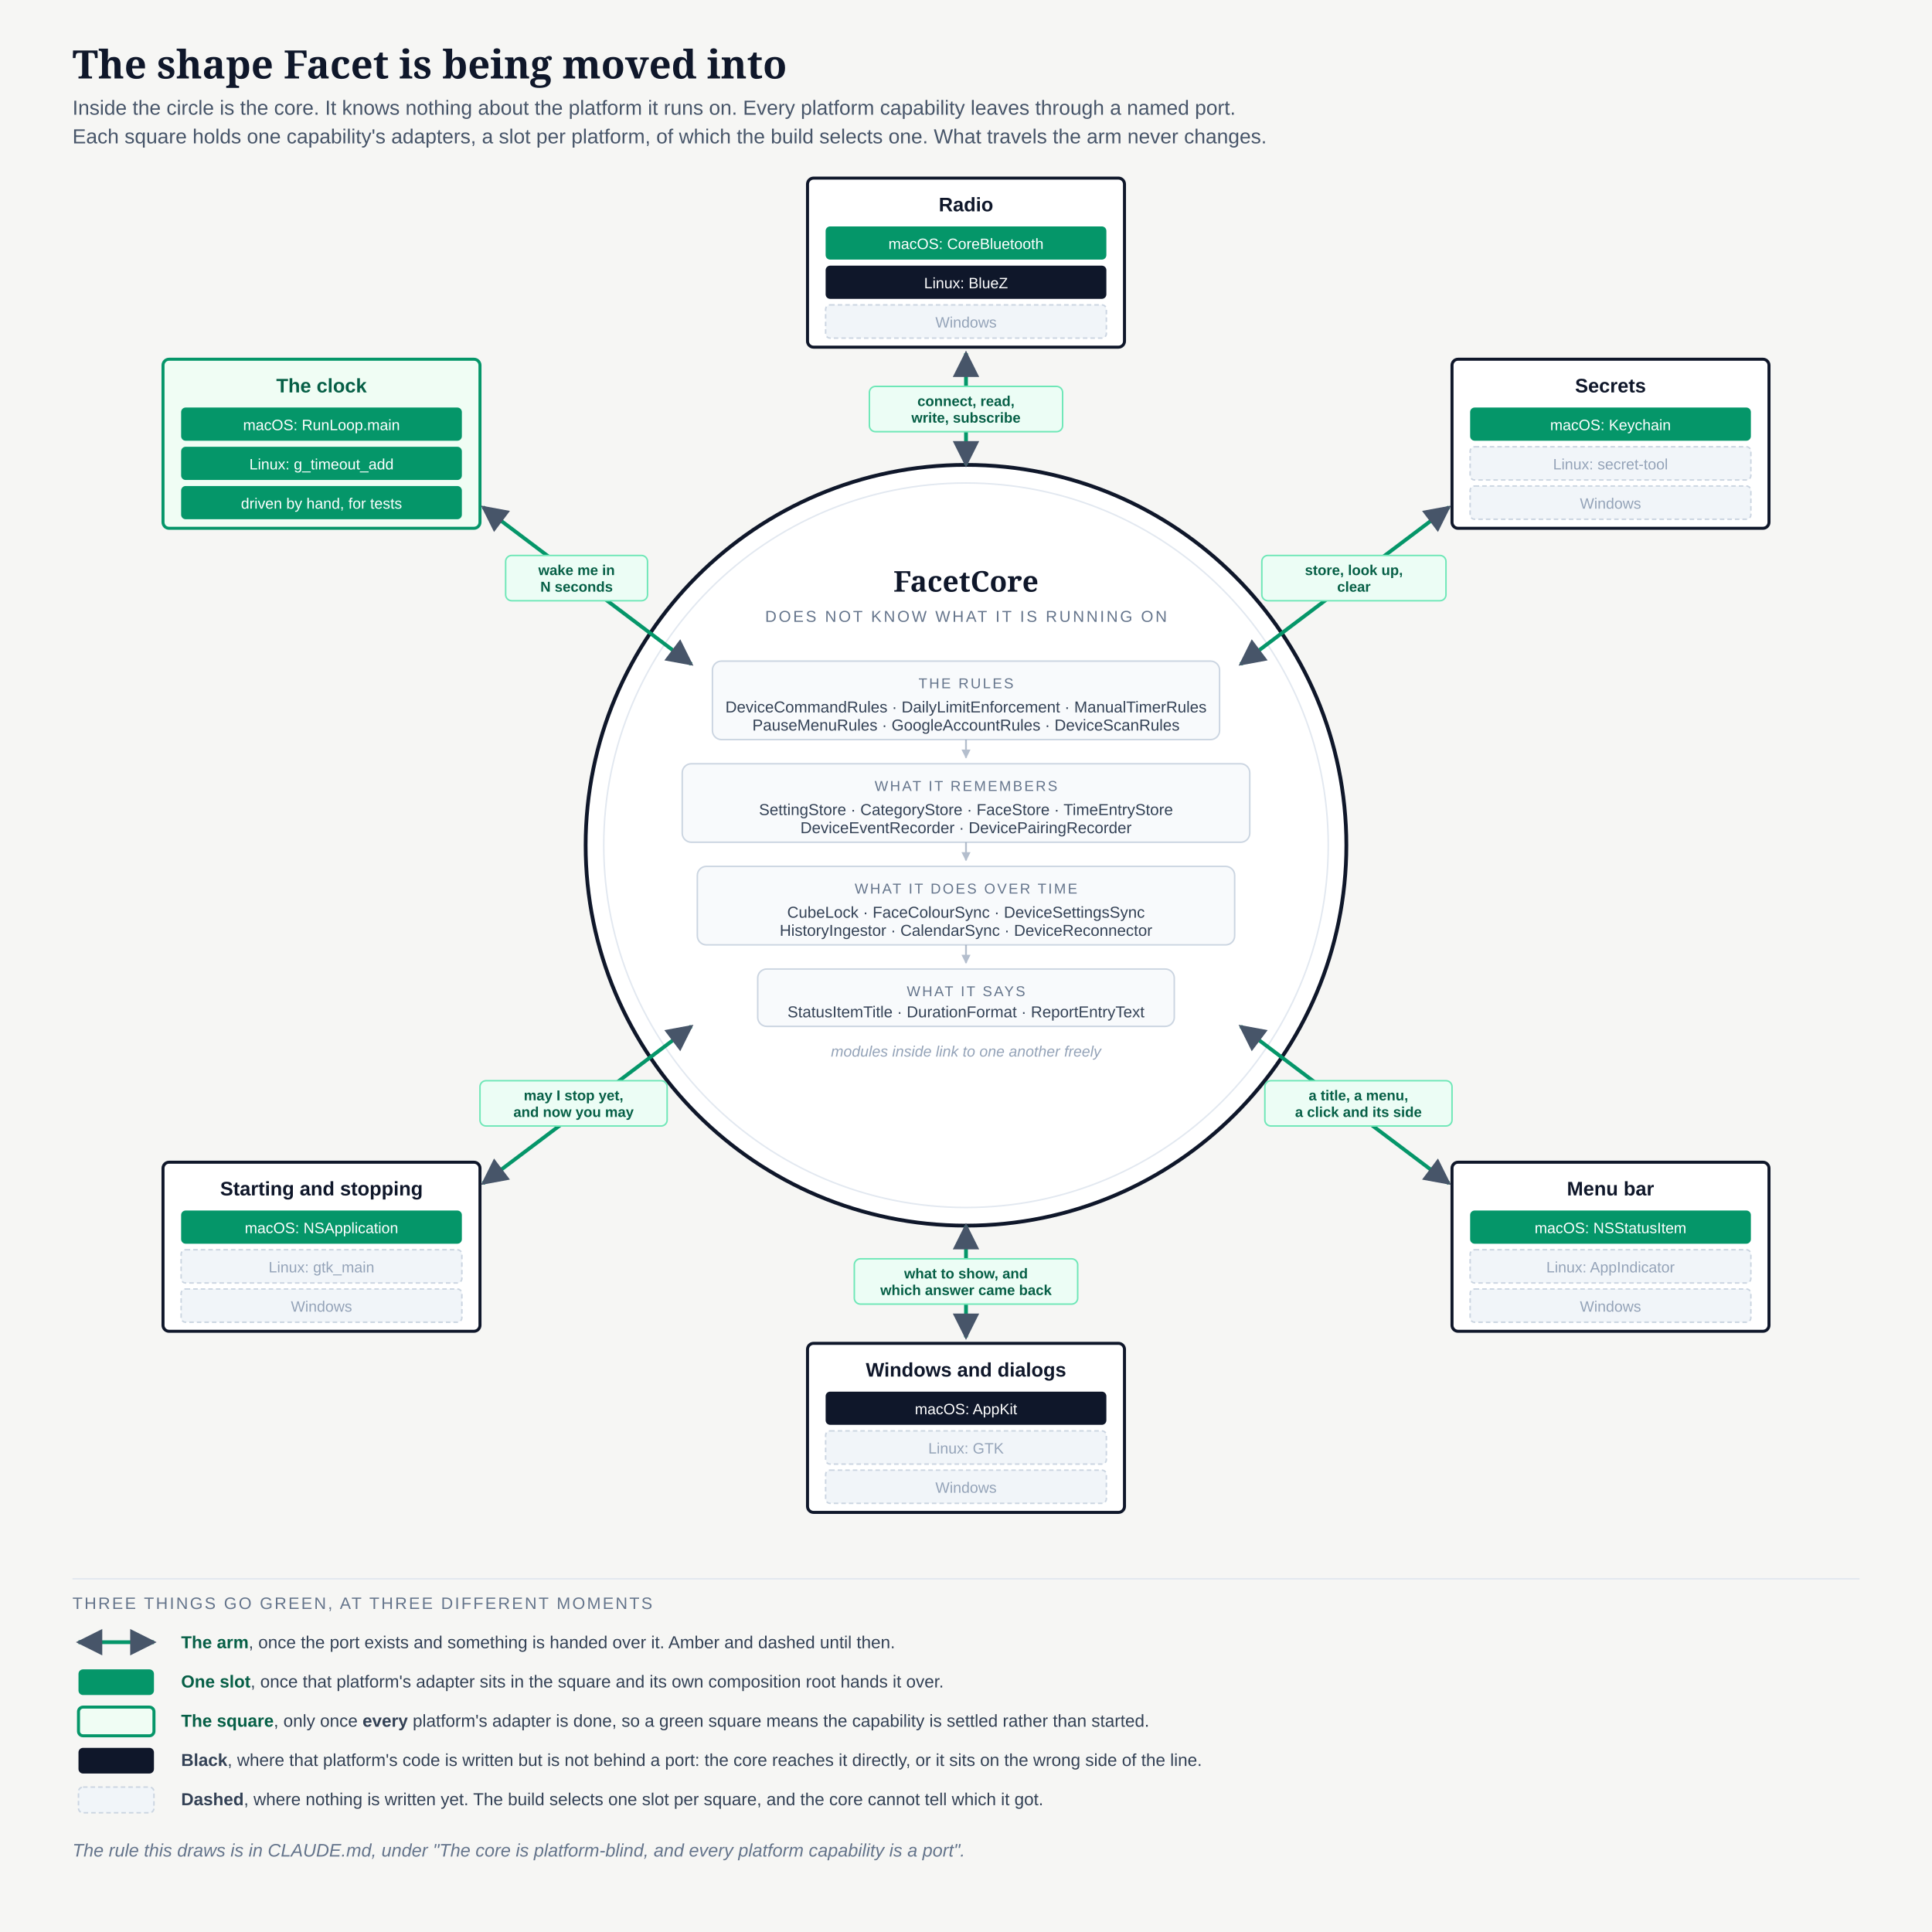
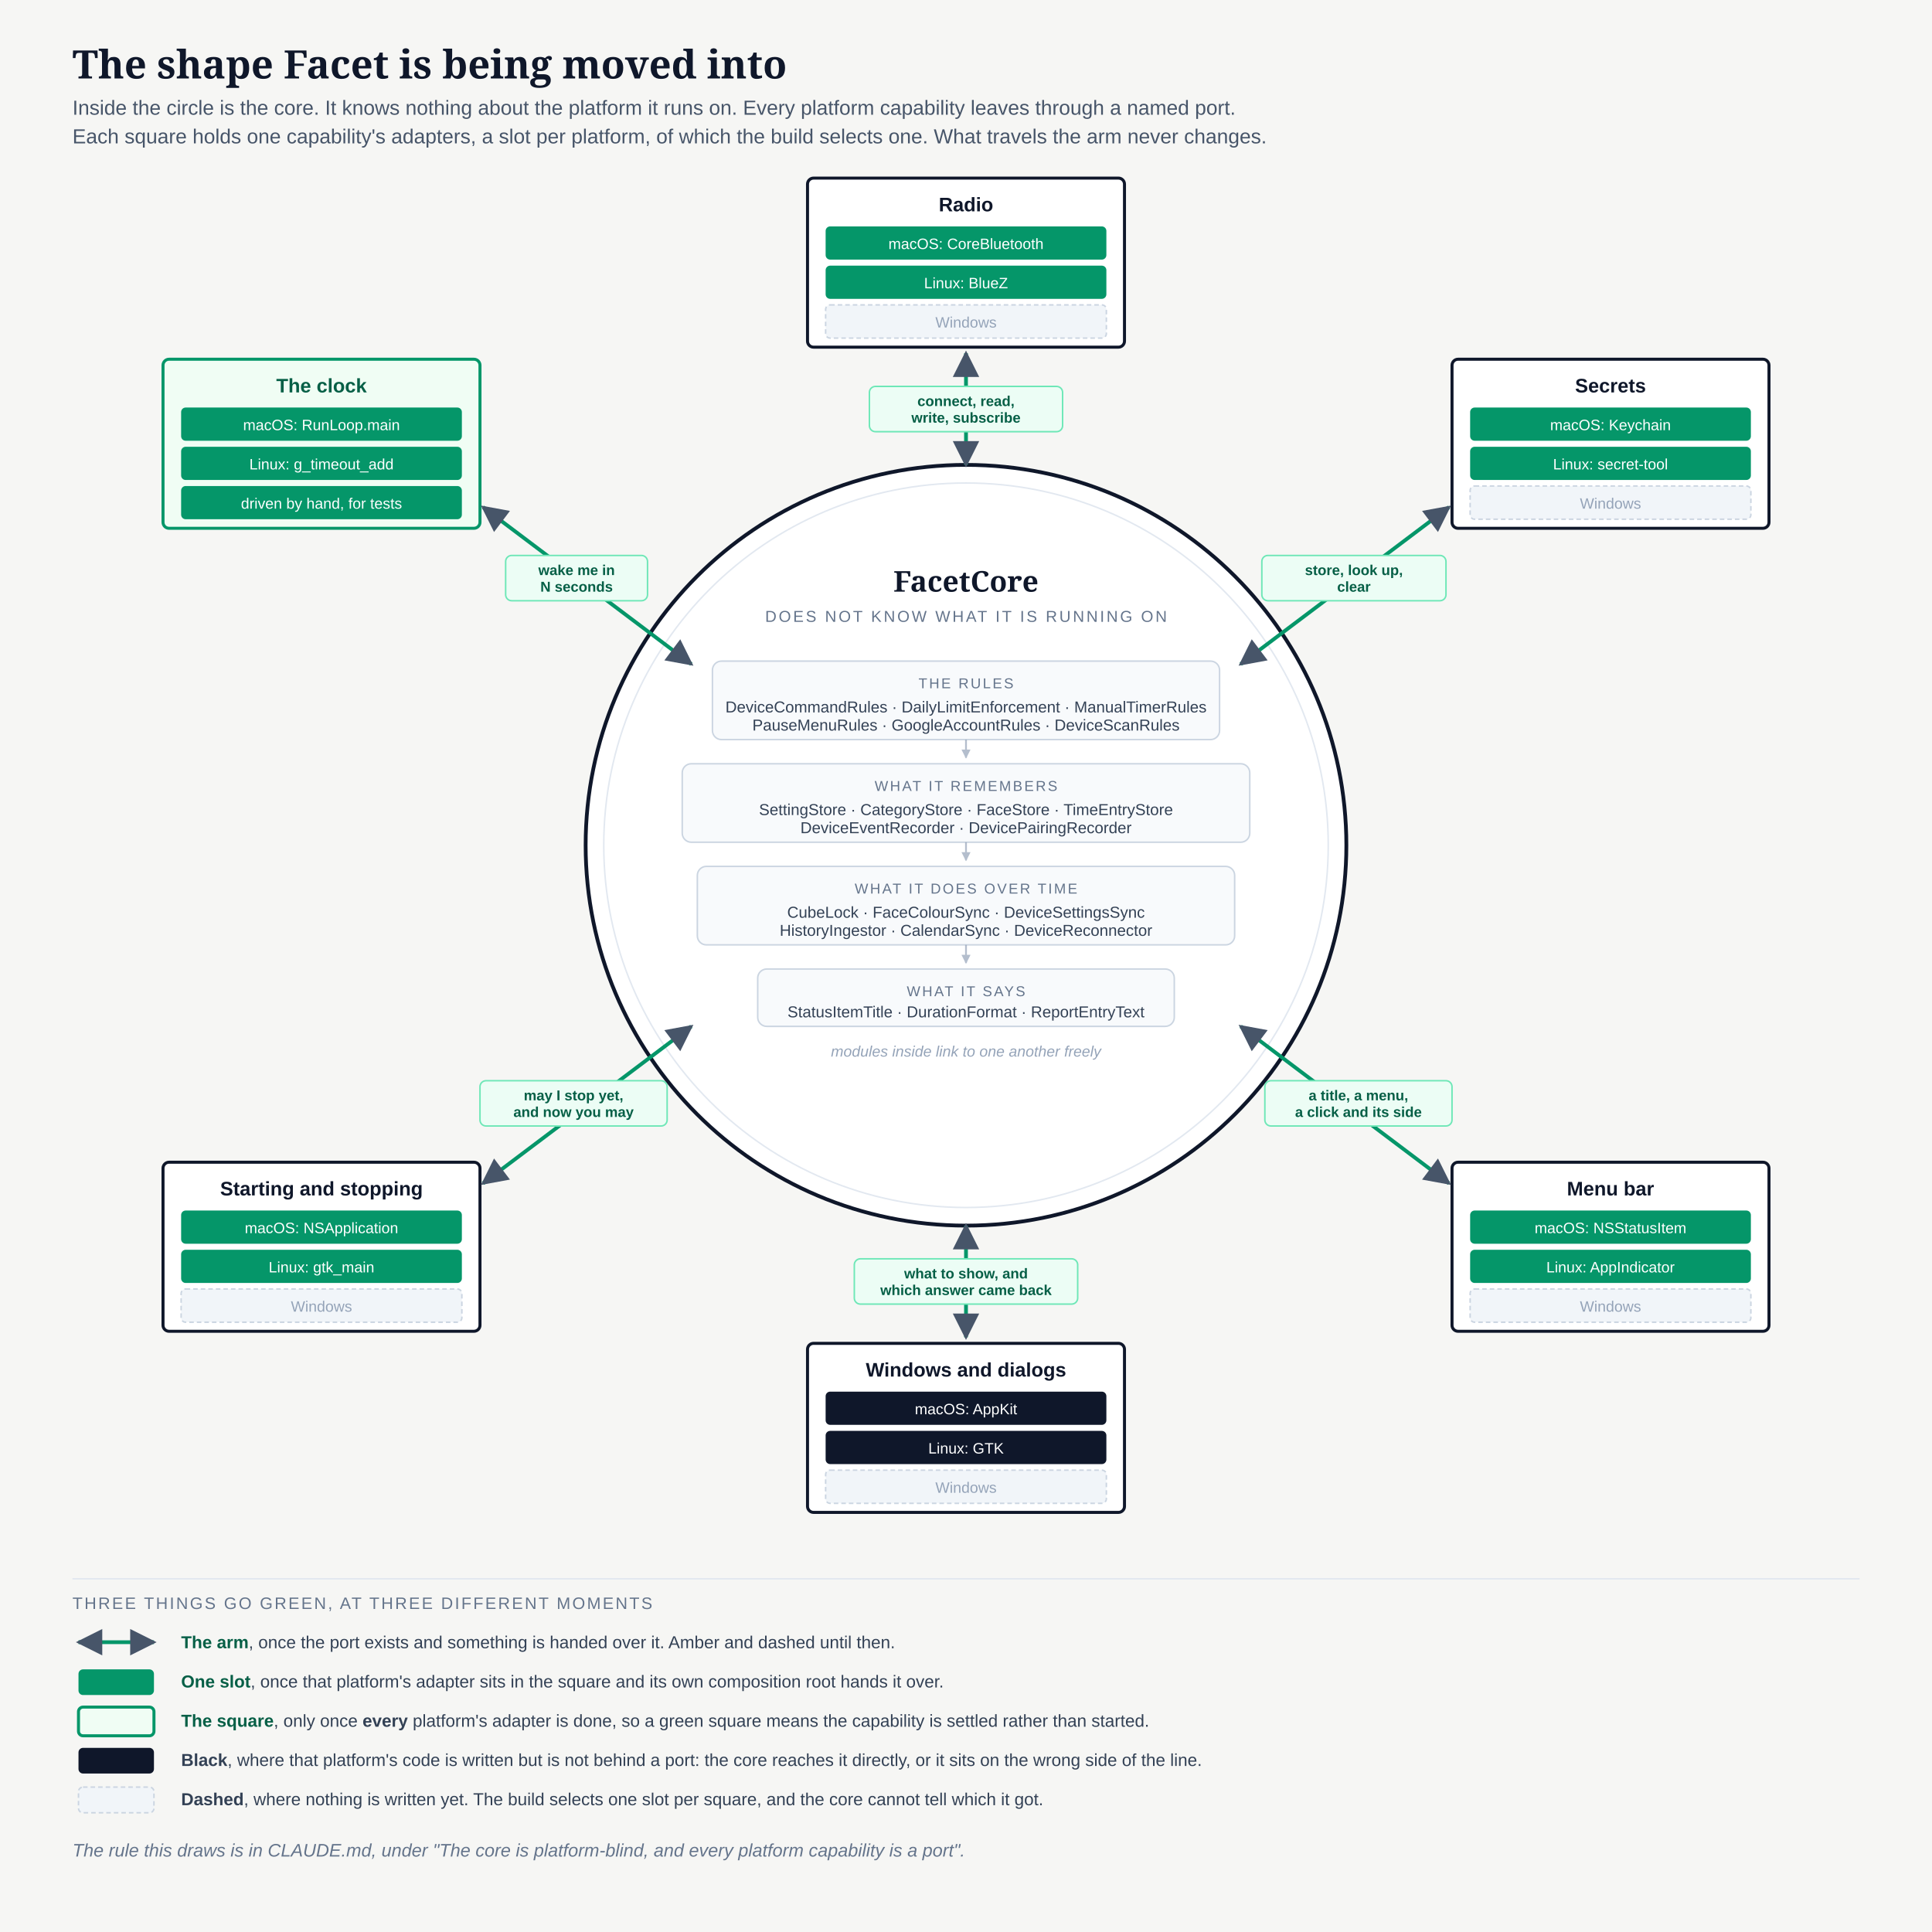
<svg xmlns="http://www.w3.org/2000/svg" viewBox="0 0 1280 1280" width="1280" height="1280" font-family="'IBM Plex Sans','Helvetica Neue',Arial,sans-serif">
  <defs>
    <marker id="arrow" viewBox="0 0 10 10" refX="9" refY="5" markerWidth="7" markerHeight="7" orient="auto-start-reverse">
      <path d="M 0 0 L 10 5 L 0 10 z" fill="#475569" />
    </marker>
    <marker id="arrowMissing" viewBox="0 0 10 10" refX="9" refY="5" markerWidth="7" markerHeight="7" orient="auto-start-reverse">
      <path d="M 0 0 L 10 5 L 0 10 z" fill="#b45309" />
    </marker>
    <marker id="arrowSmall" viewBox="0 0 10 10" refX="9" refY="5" markerWidth="5" markerHeight="5" orient="auto-start-reverse">
      <path d="M 0 0 L 10 5 L 0 10 z" fill="#94a3b8" />
    </marker>
  </defs>
  <rect width="1280" height="1280" fill="#f6f6f4" />
  <text x="48" y="52" font-size="26" font-weight="600" fill="#0f172a" font-family="Newsreader,Georgia,serif">The shape Facet is being moved into</text>
  <text x="48" y="76" font-size="13.5" fill="#475569">Inside the circle is the core. It knows nothing about the platform it runs on. Every platform capability leaves through a named port.</text>
  <text x="48" y="95" font-size="13.5" fill="#475569">Each square holds one capability's adapters, a slot per platform, of which the build selects one. What travels the arm never changes.</text>
  <circle cx="640" cy="560" r="252" fill="#ffffff" stroke="#0f172a" stroke-width="2.5" />
  <circle cx="640" cy="560" r="240" fill="none" stroke="#e2e8f0" stroke-width="1" />
  <text x="640" y="392" text-anchor="middle" font-size="19" font-weight="600" fill="#0f172a" font-family="Newsreader,Georgia,serif">FacetCore</text>
  <text x="640" y="412" text-anchor="middle" font-size="10.5" fill="#64748b" letter-spacing="1.4">DOES NOT KNOW WHAT IT IS RUNNING ON</text>
  <g font-size="11" fill="#334155" text-anchor="middle">
    <rect x="472" y="438" width="336" height="52" rx="6" fill="#f8fafc" stroke="#cbd5e1" />
    <text x="640" y="456" font-size="9.5" fill="#64748b" letter-spacing="1.2">THE RULES</text>
    <text x="640" y="472" font-size="10.5">DeviceCommandRules · DailyLimitEnforcement · ManualTimerRules</text>
    <text x="640" y="484" font-size="10.5">PauseMenuRules · GoogleAccountRules · DeviceScanRules</text>
    <rect x="452" y="506" width="376" height="52" rx="6" fill="#f8fafc" stroke="#cbd5e1" />
    <text x="640" y="524" font-size="9.5" fill="#64748b" letter-spacing="1.2">WHAT IT REMEMBERS</text>
    <text x="640" y="540" font-size="10.5">SettingStore · CategoryStore · FaceStore · TimeEntryStore</text>
    <text x="640" y="552" font-size="10.5">DeviceEventRecorder · DevicePairingRecorder</text>
    <rect x="462" y="574" width="356" height="52" rx="6" fill="#f8fafc" stroke="#cbd5e1" />
    <text x="640" y="592" font-size="9.5" fill="#64748b" letter-spacing="1.2">WHAT IT DOES OVER TIME</text>
    <text x="640" y="608" font-size="10.5">CubeLock · FaceColourSync · DeviceSettingsSync</text>
    <text x="640" y="620" font-size="10.5">HistoryIngestor · CalendarSync · DeviceReconnector</text>
    <rect x="502" y="642" width="276" height="38" rx="6" fill="#f8fafc" stroke="#cbd5e1" />
    <text x="640" y="660" font-size="9.5" fill="#64748b" letter-spacing="1.2">WHAT IT SAYS</text>
    <text x="640" y="674" font-size="10.5">StatusItemTitle · DurationFormat · ReportEntryText</text>
  </g>
  <g stroke="#94a3b8" stroke-width="1.2" marker-end="url(#arrowSmall)" opacity="0.7">
    <line x1="640" y1="490" x2="640" y2="502" />
    <line x1="640" y1="558" x2="640" y2="570" />
    <line x1="640" y1="626" x2="640" y2="638" />
  </g>
  <text x="640" y="700" text-anchor="middle" font-size="10" fill="#94a3b8" font-style="italic">modules inside link to one another freely</text>
  <g>
    <rect x="535" y="118" width="210" height="112" rx="4" fill="#ffffff" stroke="#0f172a" stroke-width="2" />
    <text x="640" y="140" text-anchor="middle" font-size="13" font-weight="600" fill="#0f172a">Radio</text>
    <rect x="547" y="150" width="186" height="22" rx="3" fill="#059669" />
    <text x="640" y="165" text-anchor="middle" font-size="10" fill="#ffffff">macOS: CoreBluetooth</text>
-     <rect x="547" y="176" width="186" height="22" rx="3" fill="#0f172a" />
+     <rect x="547" y="176" width="186" height="22" rx="3" fill="#059669" />
    <text x="640" y="191" text-anchor="middle" font-size="10" fill="#ffffff">Linux: BlueZ</text>
    <rect x="547" y="202" width="186" height="22" rx="3" fill="#f1f5f9" stroke="#cbd5e1" stroke-dasharray="3 2" />
    <text x="640" y="217" text-anchor="middle" font-size="10" fill="#94a3b8">Windows</text>
  </g>
  <line x1="640" y1="308" x2="640" y2="234" stroke="#059669" stroke-width="2.5" marker-end="url(#arrow)" marker-start="url(#arrow)" />
  <rect x="576" y="256" width="128" height="30" rx="4" fill="#ecfdf5" stroke="#6ee7b7" />
  <text x="640" y="269" text-anchor="middle" font-size="9.5" fill="#065f46" font-weight="600">connect, read,</text>
  <text x="640" y="280" text-anchor="middle" font-size="9.5" fill="#065f46" font-weight="600">write, subscribe</text>
  <g>
    <rect x="962" y="238" width="210" height="112" rx="4" fill="#ffffff" stroke="#0f172a" stroke-width="2" />
    <text x="1067" y="260" text-anchor="middle" font-size="13" font-weight="600" fill="#0f172a">Secrets</text>
    <rect x="974" y="270" width="186" height="22" rx="3" fill="#059669" />
    <text x="1067" y="285" text-anchor="middle" font-size="10" fill="#ffffff">macOS: Keychain</text>
-     <rect x="974" y="296" width="186" height="22" rx="3" fill="#f1f5f9" stroke="#cbd5e1" stroke-dasharray="3 2" />
-     <text x="1067" y="311" text-anchor="middle" font-size="10" fill="#94a3b8">Linux: secret-tool</text>
+     <rect x="974" y="296" width="186" height="22" rx="3" fill="#059669" />
+     <text x="1067" y="311" text-anchor="middle" font-size="10" fill="#ffffff">Linux: secret-tool</text>
    <rect x="974" y="322" width="186" height="22" rx="3" fill="#f1f5f9" stroke="#cbd5e1" stroke-dasharray="3 2" />
    <text x="1067" y="337" text-anchor="middle" font-size="10" fill="#94a3b8">Windows</text>
  </g>
  <line x1="822" y1="440" x2="960" y2="336" stroke="#059669" stroke-width="2.5" marker-end="url(#arrow)" marker-start="url(#arrow)" />
  <rect x="836" y="368" width="122" height="30" rx="4" fill="#ecfdf5" stroke="#6ee7b7" />
  <text x="897" y="381" text-anchor="middle" font-size="9.5" fill="#065f46" font-weight="600">store, look up,</text>
  <text x="897" y="392" text-anchor="middle" font-size="9.5" fill="#065f46" font-weight="600">clear</text>
  <g>
    <rect x="962" y="770" width="210" height="112" rx="4" fill="#ffffff" stroke="#0f172a" stroke-width="2" />
    <text x="1067" y="792" text-anchor="middle" font-size="13" font-weight="600" fill="#0f172a">Menu bar</text>
    <rect x="974" y="802" width="186" height="22" rx="3" fill="#059669" />
    <text x="1067" y="817" text-anchor="middle" font-size="10" fill="#ffffff">macOS: NSStatusItem</text>
-     <rect x="974" y="828" width="186" height="22" rx="3" fill="#f1f5f9" stroke="#cbd5e1" stroke-dasharray="3 2" />
-     <text x="1067" y="843" text-anchor="middle" font-size="10" fill="#94a3b8">Linux: AppIndicator</text>
+     <rect x="974" y="828" width="186" height="22" rx="3" fill="#059669" />
+     <text x="1067" y="843" text-anchor="middle" font-size="10" fill="#ffffff">Linux: AppIndicator</text>
    <rect x="974" y="854" width="186" height="22" rx="3" fill="#f1f5f9" stroke="#cbd5e1" stroke-dasharray="3 2" />
    <text x="1067" y="869" text-anchor="middle" font-size="10" fill="#94a3b8">Windows</text>
  </g>
  <line x1="822" y1="680" x2="960" y2="784" stroke="#059669" stroke-width="2.5" marker-end="url(#arrow)" marker-start="url(#arrow)" />
  <rect x="838" y="716" width="124" height="30" rx="4" fill="#ecfdf5" stroke="#6ee7b7" />
  <text x="900" y="729" text-anchor="middle" font-size="9.5" fill="#065f46" font-weight="600">a title, a menu,</text>
  <text x="900" y="740" text-anchor="middle" font-size="9.5" fill="#065f46" font-weight="600">a click and its side</text>
  <g>
    <rect x="535" y="890" width="210" height="112" rx="4" fill="#ffffff" stroke="#0f172a" stroke-width="2" />
    <text x="640" y="912" text-anchor="middle" font-size="13" font-weight="600" fill="#0f172a">Windows and dialogs</text>
    <rect x="547" y="922" width="186" height="22" rx="3" fill="#0f172a" />
    <text x="640" y="937" text-anchor="middle" font-size="10" fill="#ffffff">macOS: AppKit</text>
-     <rect x="547" y="948" width="186" height="22" rx="3" fill="#f1f5f9" stroke="#cbd5e1" stroke-dasharray="3 2" />
-     <text x="640" y="963" text-anchor="middle" font-size="10" fill="#94a3b8">Linux: GTK</text>
+     <rect x="547" y="948" width="186" height="22" rx="3" fill="#0f172a" />
+     <text x="640" y="963" text-anchor="middle" font-size="10" fill="#ffffff">Linux: GTK</text>
    <rect x="547" y="974" width="186" height="22" rx="3" fill="#f1f5f9" stroke="#cbd5e1" stroke-dasharray="3 2" />
    <text x="640" y="989" text-anchor="middle" font-size="10" fill="#94a3b8">Windows</text>
  </g>
  <line x1="640" y1="812" x2="640" y2="886" stroke="#059669" stroke-width="2.5" marker-end="url(#arrow)" marker-start="url(#arrow)" />
  <rect x="566" y="834" width="148" height="30" rx="4" fill="#ecfdf5" stroke="#6ee7b7" />
  <text x="640" y="847" text-anchor="middle" font-size="9.5" fill="#065f46" font-weight="600">what to show, and</text>
  <text x="640" y="858" text-anchor="middle" font-size="9.5" fill="#065f46" font-weight="600">which answer came back</text>
  <g>
    <rect x="108" y="770" width="210" height="112" rx="4" fill="#ffffff" stroke="#0f172a" stroke-width="2" />
    <text x="213" y="792" text-anchor="middle" font-size="13" font-weight="600" fill="#0f172a">Starting and stopping</text>
    <rect x="120" y="802" width="186" height="22" rx="3" fill="#059669" />
    <text x="213" y="817" text-anchor="middle" font-size="10" fill="#ffffff">macOS: NSApplication</text>
-     <rect x="120" y="828" width="186" height="22" rx="3" fill="#f1f5f9" stroke="#cbd5e1" stroke-dasharray="3 2" />
-     <text x="213" y="843" text-anchor="middle" font-size="10" fill="#94a3b8">Linux: gtk_main</text>
+     <rect x="120" y="828" width="186" height="22" rx="3" fill="#059669" />
+     <text x="213" y="843" text-anchor="middle" font-size="10" fill="#ffffff">Linux: gtk_main</text>
    <rect x="120" y="854" width="186" height="22" rx="3" fill="#f1f5f9" stroke="#cbd5e1" stroke-dasharray="3 2" />
    <text x="213" y="869" text-anchor="middle" font-size="10" fill="#94a3b8">Windows</text>
  </g>
  <line x1="458" y1="680" x2="320" y2="784" stroke="#059669" stroke-width="2.5" marker-end="url(#arrow)" marker-start="url(#arrow)" />
  <rect x="318" y="716" width="124" height="30" rx="4" fill="#ecfdf5" stroke="#6ee7b7" />
  <text x="380" y="729" text-anchor="middle" font-size="9.5" fill="#065f46" font-weight="600">may I stop yet,</text>
  <text x="380" y="740" text-anchor="middle" font-size="9.5" fill="#065f46" font-weight="600">and now you may</text>
  <g>
    <rect x="108" y="238" width="210" height="112" rx="4" fill="#f0fdf4" stroke="#059669" stroke-width="2" />
    <text x="213" y="260" text-anchor="middle" font-size="13" font-weight="600" fill="#065f46">The clock</text>
    <rect x="120" y="270" width="186" height="22" rx="3" fill="#059669" />
    <text x="213" y="285" text-anchor="middle" font-size="10" fill="#ffffff">macOS: RunLoop.main</text>
    <rect x="120" y="296" width="186" height="22" rx="3" fill="#059669" />
    <text x="213" y="311" text-anchor="middle" font-size="10" fill="#ffffff">Linux: g_timeout_add</text>
    <rect x="120" y="322" width="186" height="22" rx="3" fill="#059669" />
    <text x="213" y="337" text-anchor="middle" font-size="10" fill="#ffffff">driven by hand, for tests</text>
  </g>
  <line x1="458" y1="440" x2="320" y2="336" stroke="#059669" stroke-width="2.5" marker-end="url(#arrow)" marker-start="url(#arrow)" />
  <rect x="335" y="368" width="94" height="30" rx="4" fill="#ecfdf5" stroke="#6ee7b7" />
  <text x="382" y="381" text-anchor="middle" font-size="9.5" fill="#065f46" font-weight="600">wake me in</text>
  <text x="382" y="392" text-anchor="middle" font-size="9.5" fill="#065f46" font-weight="600">N seconds</text>
  <line x1="48" y1="1046" x2="1232" y2="1046" stroke="#e2e8f0" stroke-width="1" />
  <text x="48" y="1066" font-size="11" fill="#64748b" letter-spacing="1.2">THREE THINGS GO GREEN, AT THREE DIFFERENT MOMENTS</text>
  <g font-size="11.5" fill="#334155">
    <line x1="52" y1="1088" x2="102" y2="1088" stroke="#059669" stroke-width="2.5" marker-end="url(#arrow)" marker-start="url(#arrow)" />
    <text x="120" y="1092">
      <tspan font-weight="600" fill="#065f46">The arm</tspan>, once the port exists and something is handed over it. Amber and dashed until then.</text>
    <rect x="52" y="1106" width="50" height="17" rx="3" fill="#059669" />
    <text x="120" y="1118">
      <tspan font-weight="600" fill="#065f46">One slot</tspan>, once that platform's adapter sits in the square and its own composition root hands it over.</text>
    <rect x="52" y="1131" width="50" height="19" rx="3" fill="#f0fdf4" stroke="#059669" stroke-width="2" />
    <text x="120" y="1144">
      <tspan font-weight="600" fill="#065f46">The square</tspan>, only once <tspan font-weight="600">every</tspan> platform's adapter is done, so a green square means the capability is settled rather than started.</text>
    <rect x="52" y="1158" width="50" height="17" rx="3" fill="#0f172a" />
    <text x="120" y="1170">
      <tspan font-weight="600">Black</tspan>, where that platform's code is written but is not behind a port: the core reaches it directly, or it sits on the wrong side of the line.</text>
    <rect x="52" y="1184" width="50" height="17" rx="3" fill="#f1f5f9" stroke="#cbd5e1" stroke-dasharray="3 2" />
    <text x="120" y="1196">
      <tspan font-weight="600">Dashed</tspan>, where nothing is written yet. The build selects one slot per square, and the core cannot tell which it got.</text>
  </g>
  <text x="48" y="1230" font-size="12" fill="#64748b" font-style="italic">The rule this draws is in CLAUDE.md, under "The core is platform-blind, and every platform capability is a port".</text>
</svg>
